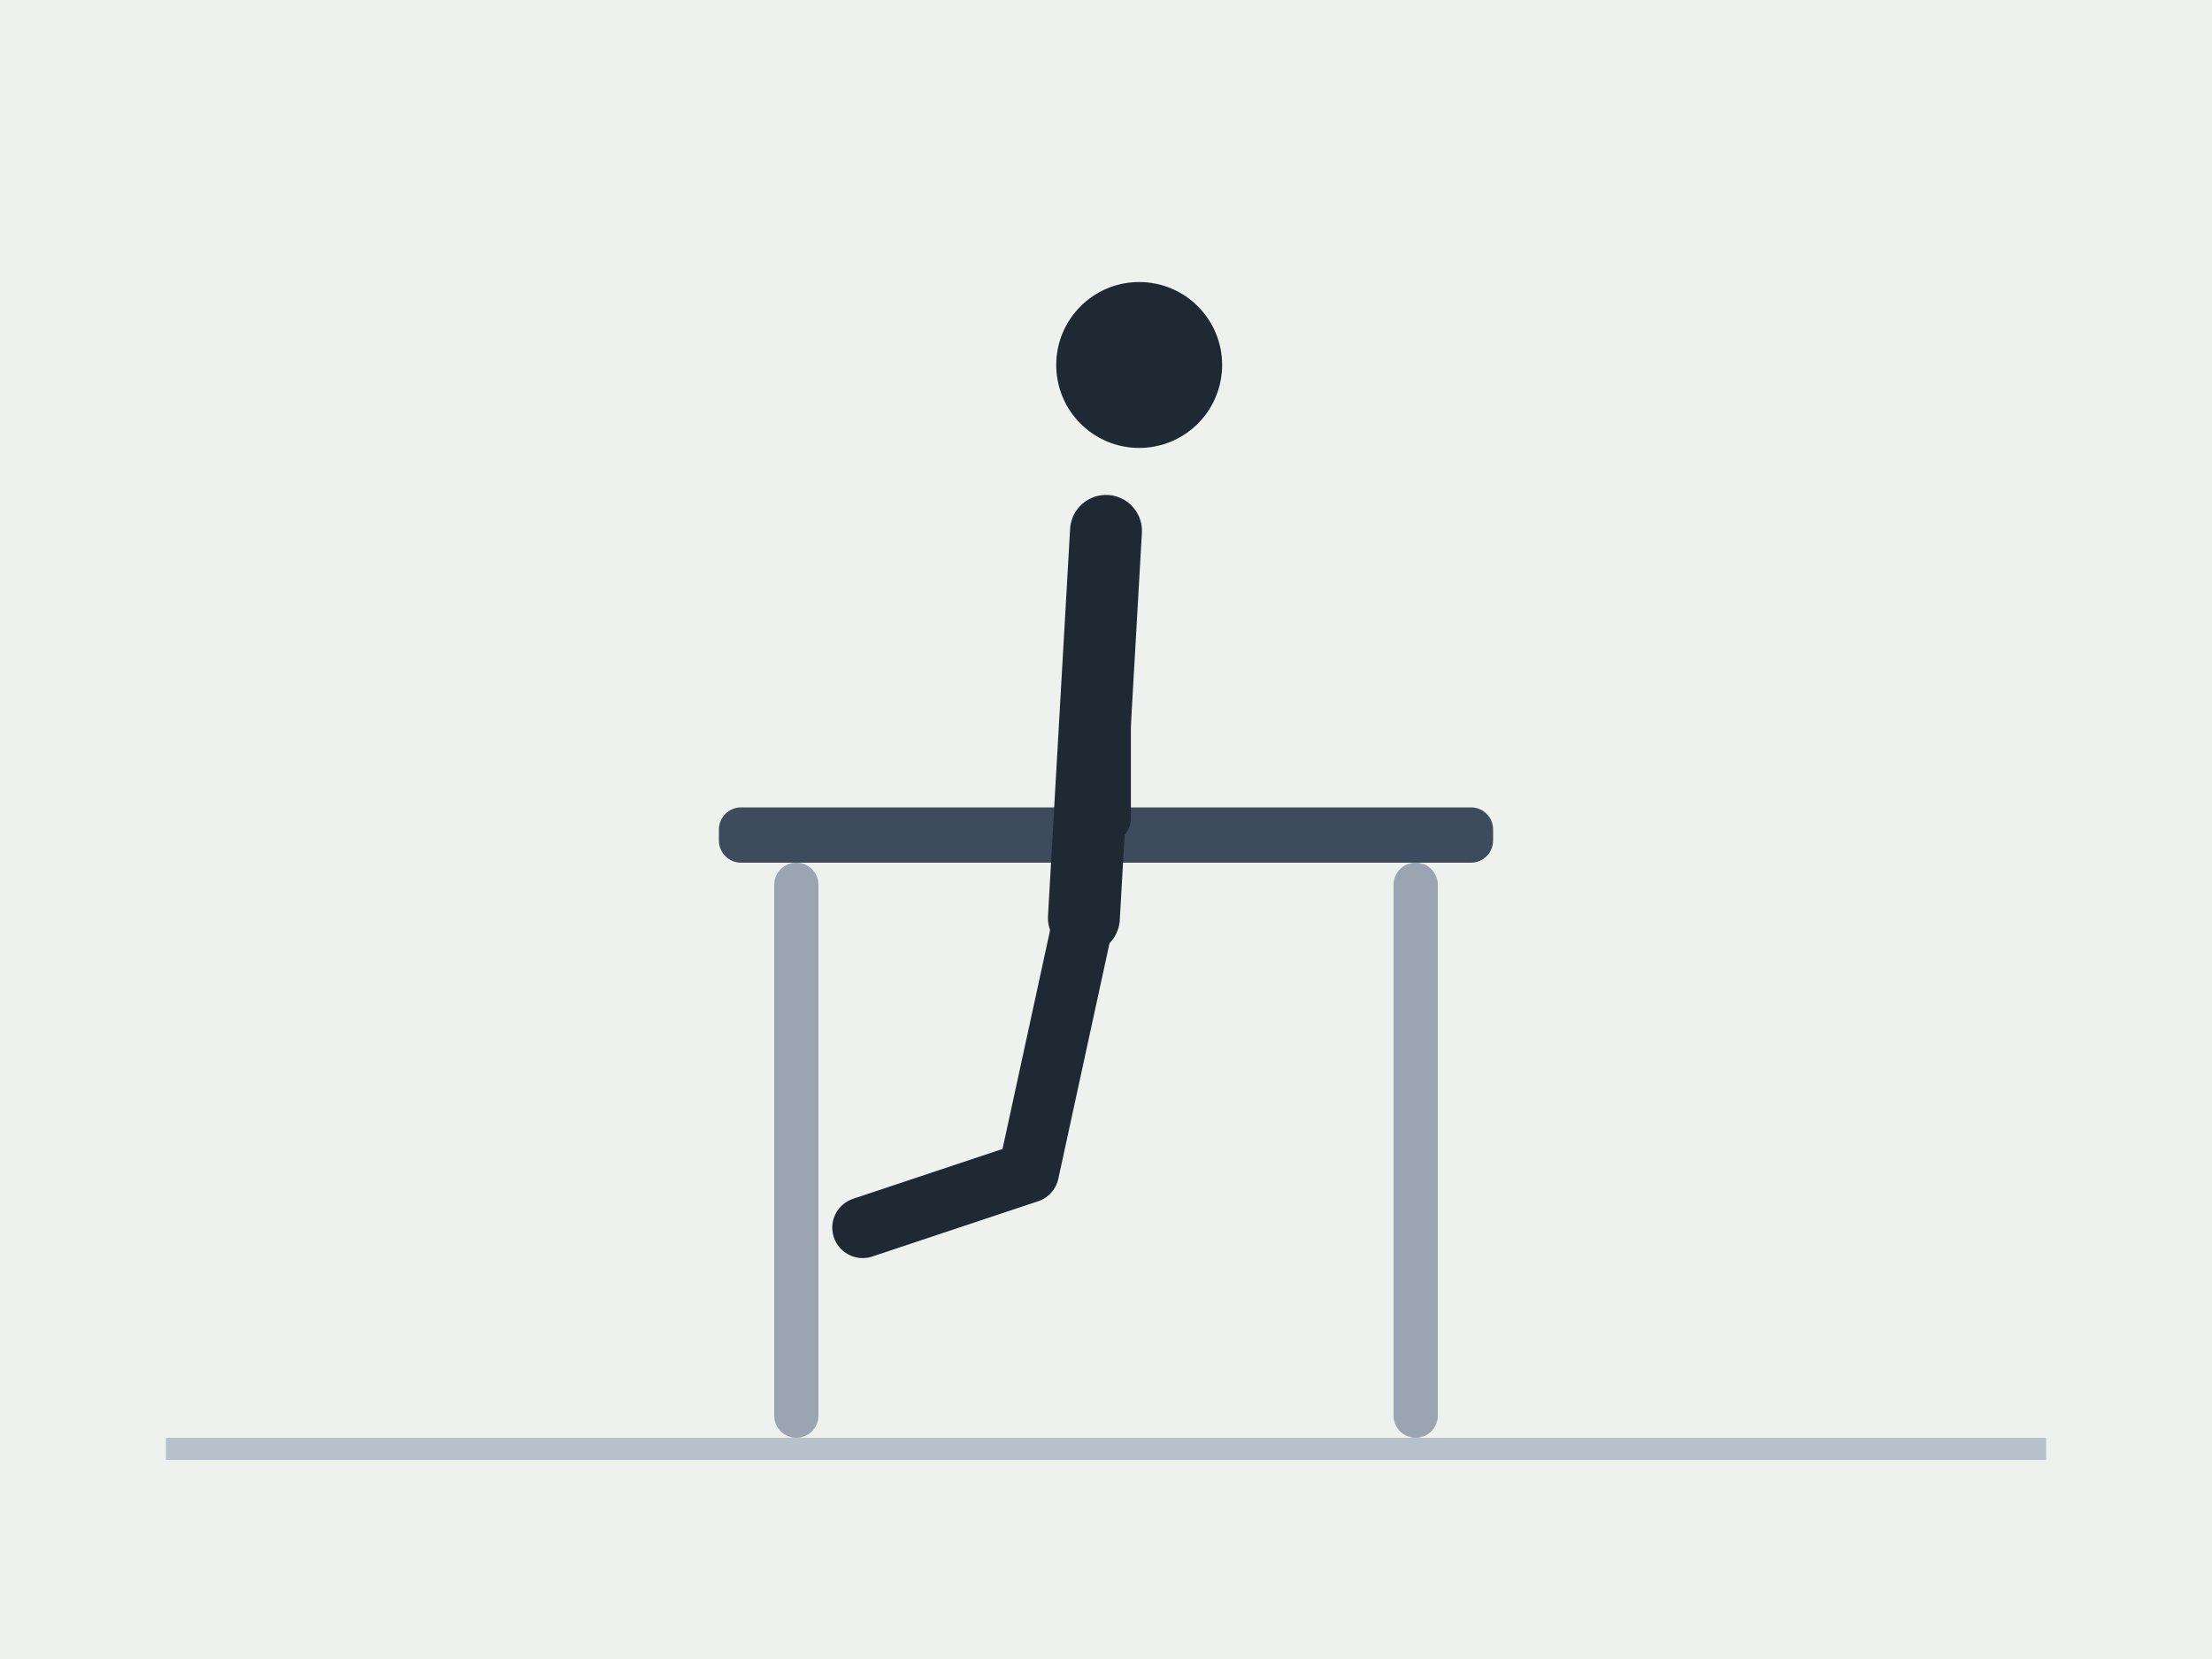
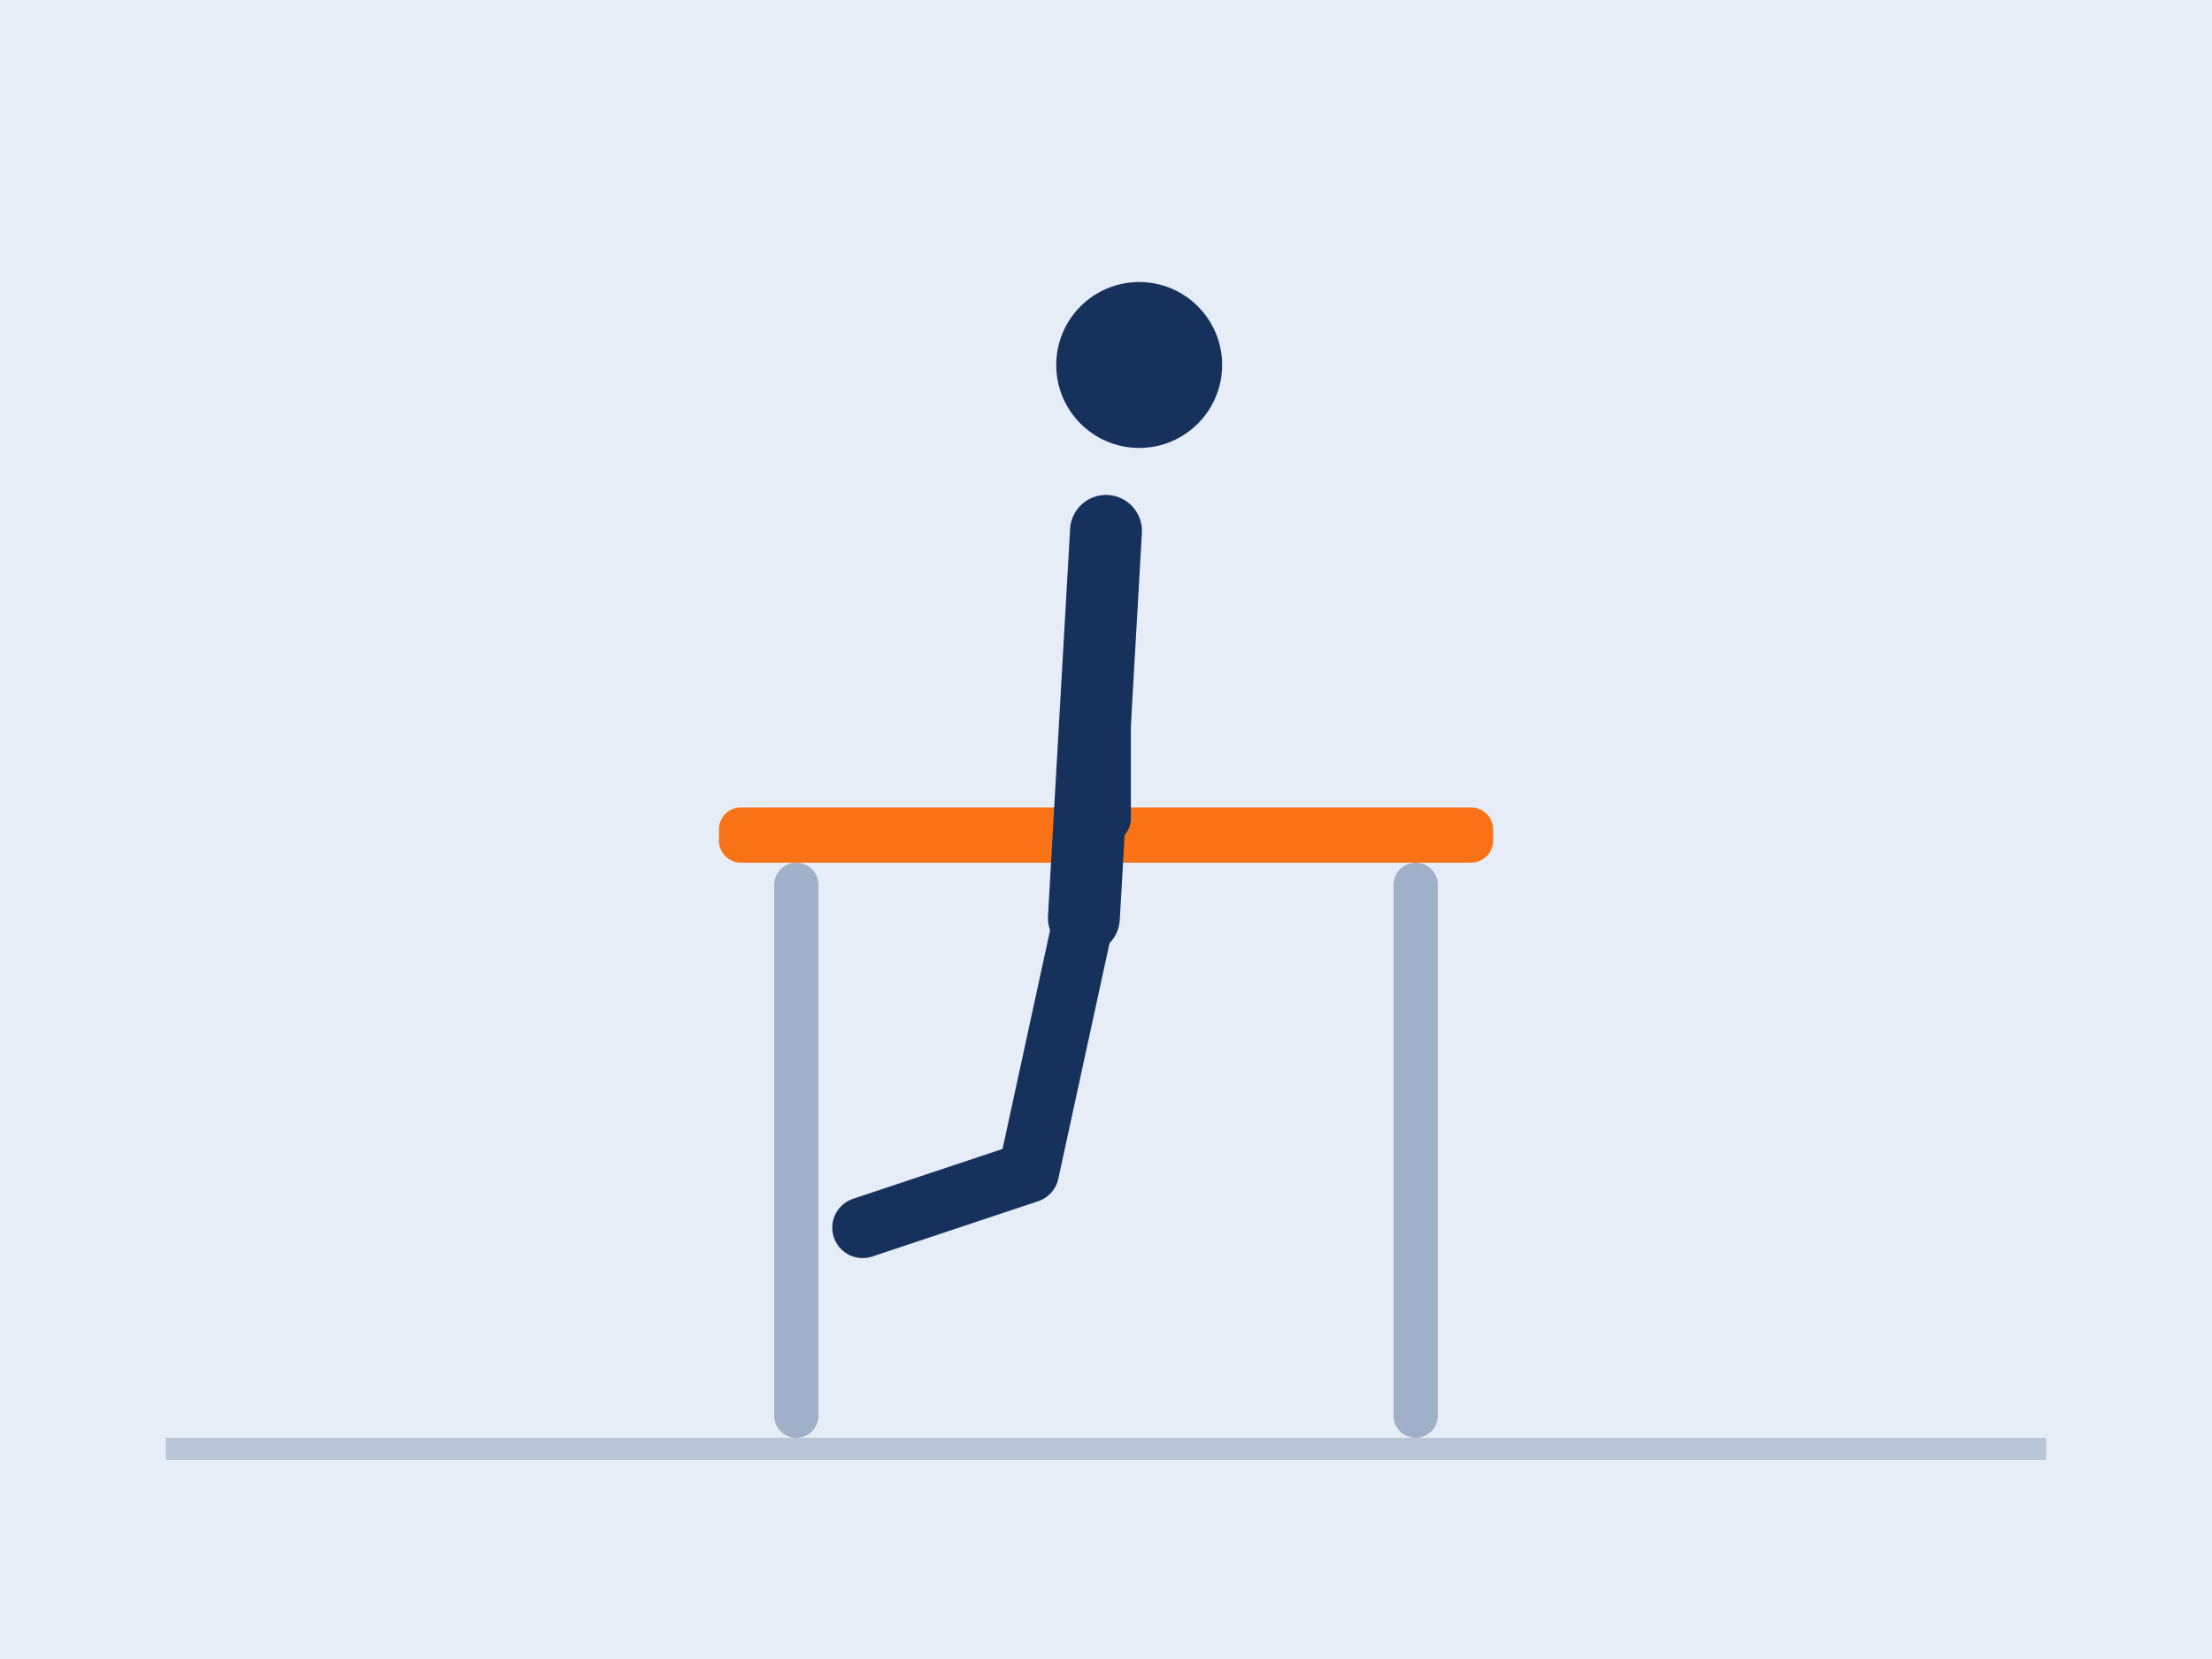
<svg xmlns="http://www.w3.org/2000/svg" viewBox="0 0 400 300" width="400" height="300">
-   <rect width="400" height="300" fill="#edf2ef" />
-   <line x1="30" y1="262" x2="370" y2="262" stroke="#b8c2cc" stroke-width="4" />
-   <rect x="130" y="146" width="140" height="10" rx="4" fill="#3d4b5c" />
-   <rect x="140" y="156" width="8" height="104" rx="4" fill="#9aa5b1" />
-   <rect x="252" y="156" width="8" height="104" rx="4" fill="#9aa5b1" />
-   <polyline points="196,166 186,212 156,222" fill="none" stroke="#1f2933" stroke-width="11" stroke-linecap="round" stroke-linejoin="round" />
-   <line x1="200" y1="96" x2="196" y2="166" stroke="#1f2933" stroke-width="13" stroke-linecap="round" />
-   <polyline points="200,96 200,124 200,148" fill="none" stroke="#1f2933" stroke-width="9" stroke-linecap="round" stroke-linejoin="round" />
-   <circle cx="206" cy="66" r="15" fill="#1f2933" />
+   <rect width="400" height="300" fill="#e6edf7" />
+   <line x1="30" y1="262" x2="370" y2="262" stroke="#b9c6d8" stroke-width="4" />
+   <rect x="130" y="146" width="140" height="10" rx="4" fill="#f97316" />
+   <rect x="140" y="156" width="8" height="104" rx="4" fill="#9fb0c8" />
+   <rect x="252" y="156" width="8" height="104" rx="4" fill="#9fb0c8" />
+   <polyline points="196,166 186,212 156,222" fill="none" stroke="#16325c" stroke-width="11" stroke-linecap="round" stroke-linejoin="round" />
+   <line x1="200" y1="96" x2="196" y2="166" stroke="#16325c" stroke-width="13" stroke-linecap="round" />
+   <polyline points="200,96 200,124 200,148" fill="none" stroke="#16325c" stroke-width="9" stroke-linecap="round" stroke-linejoin="round" />
+   <circle cx="206" cy="66" r="15" fill="#16325c" />
</svg>
